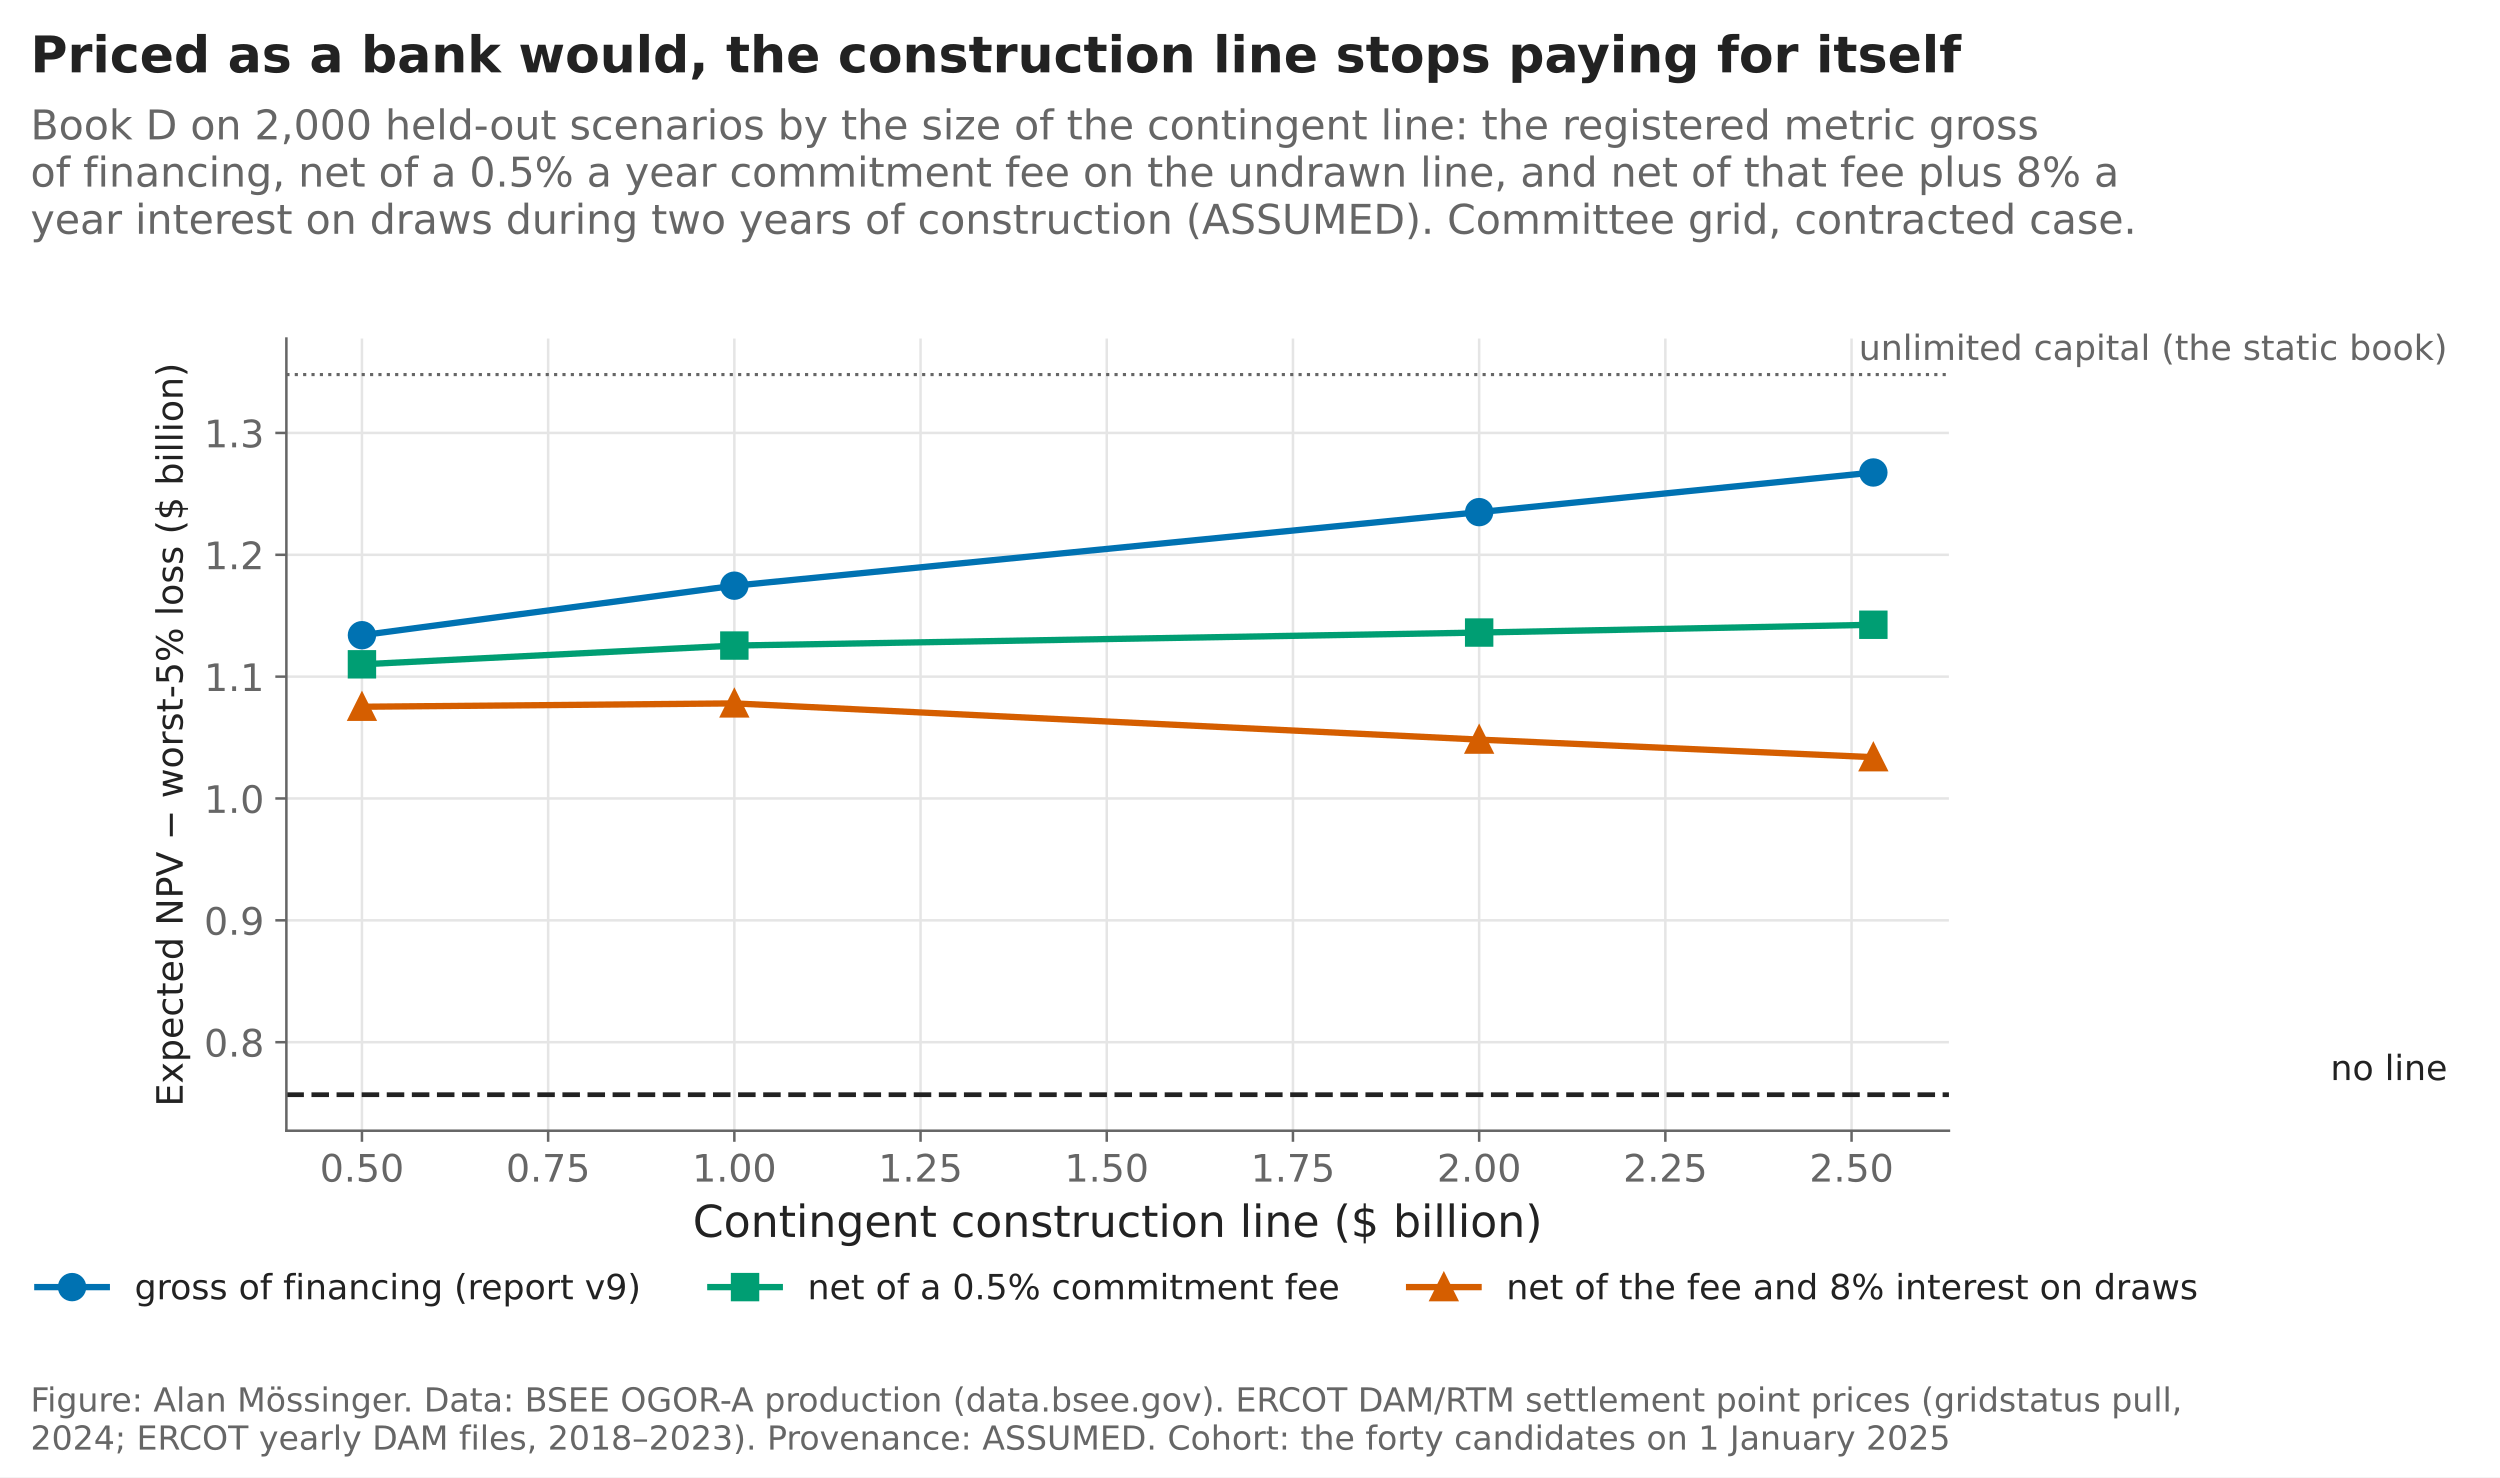
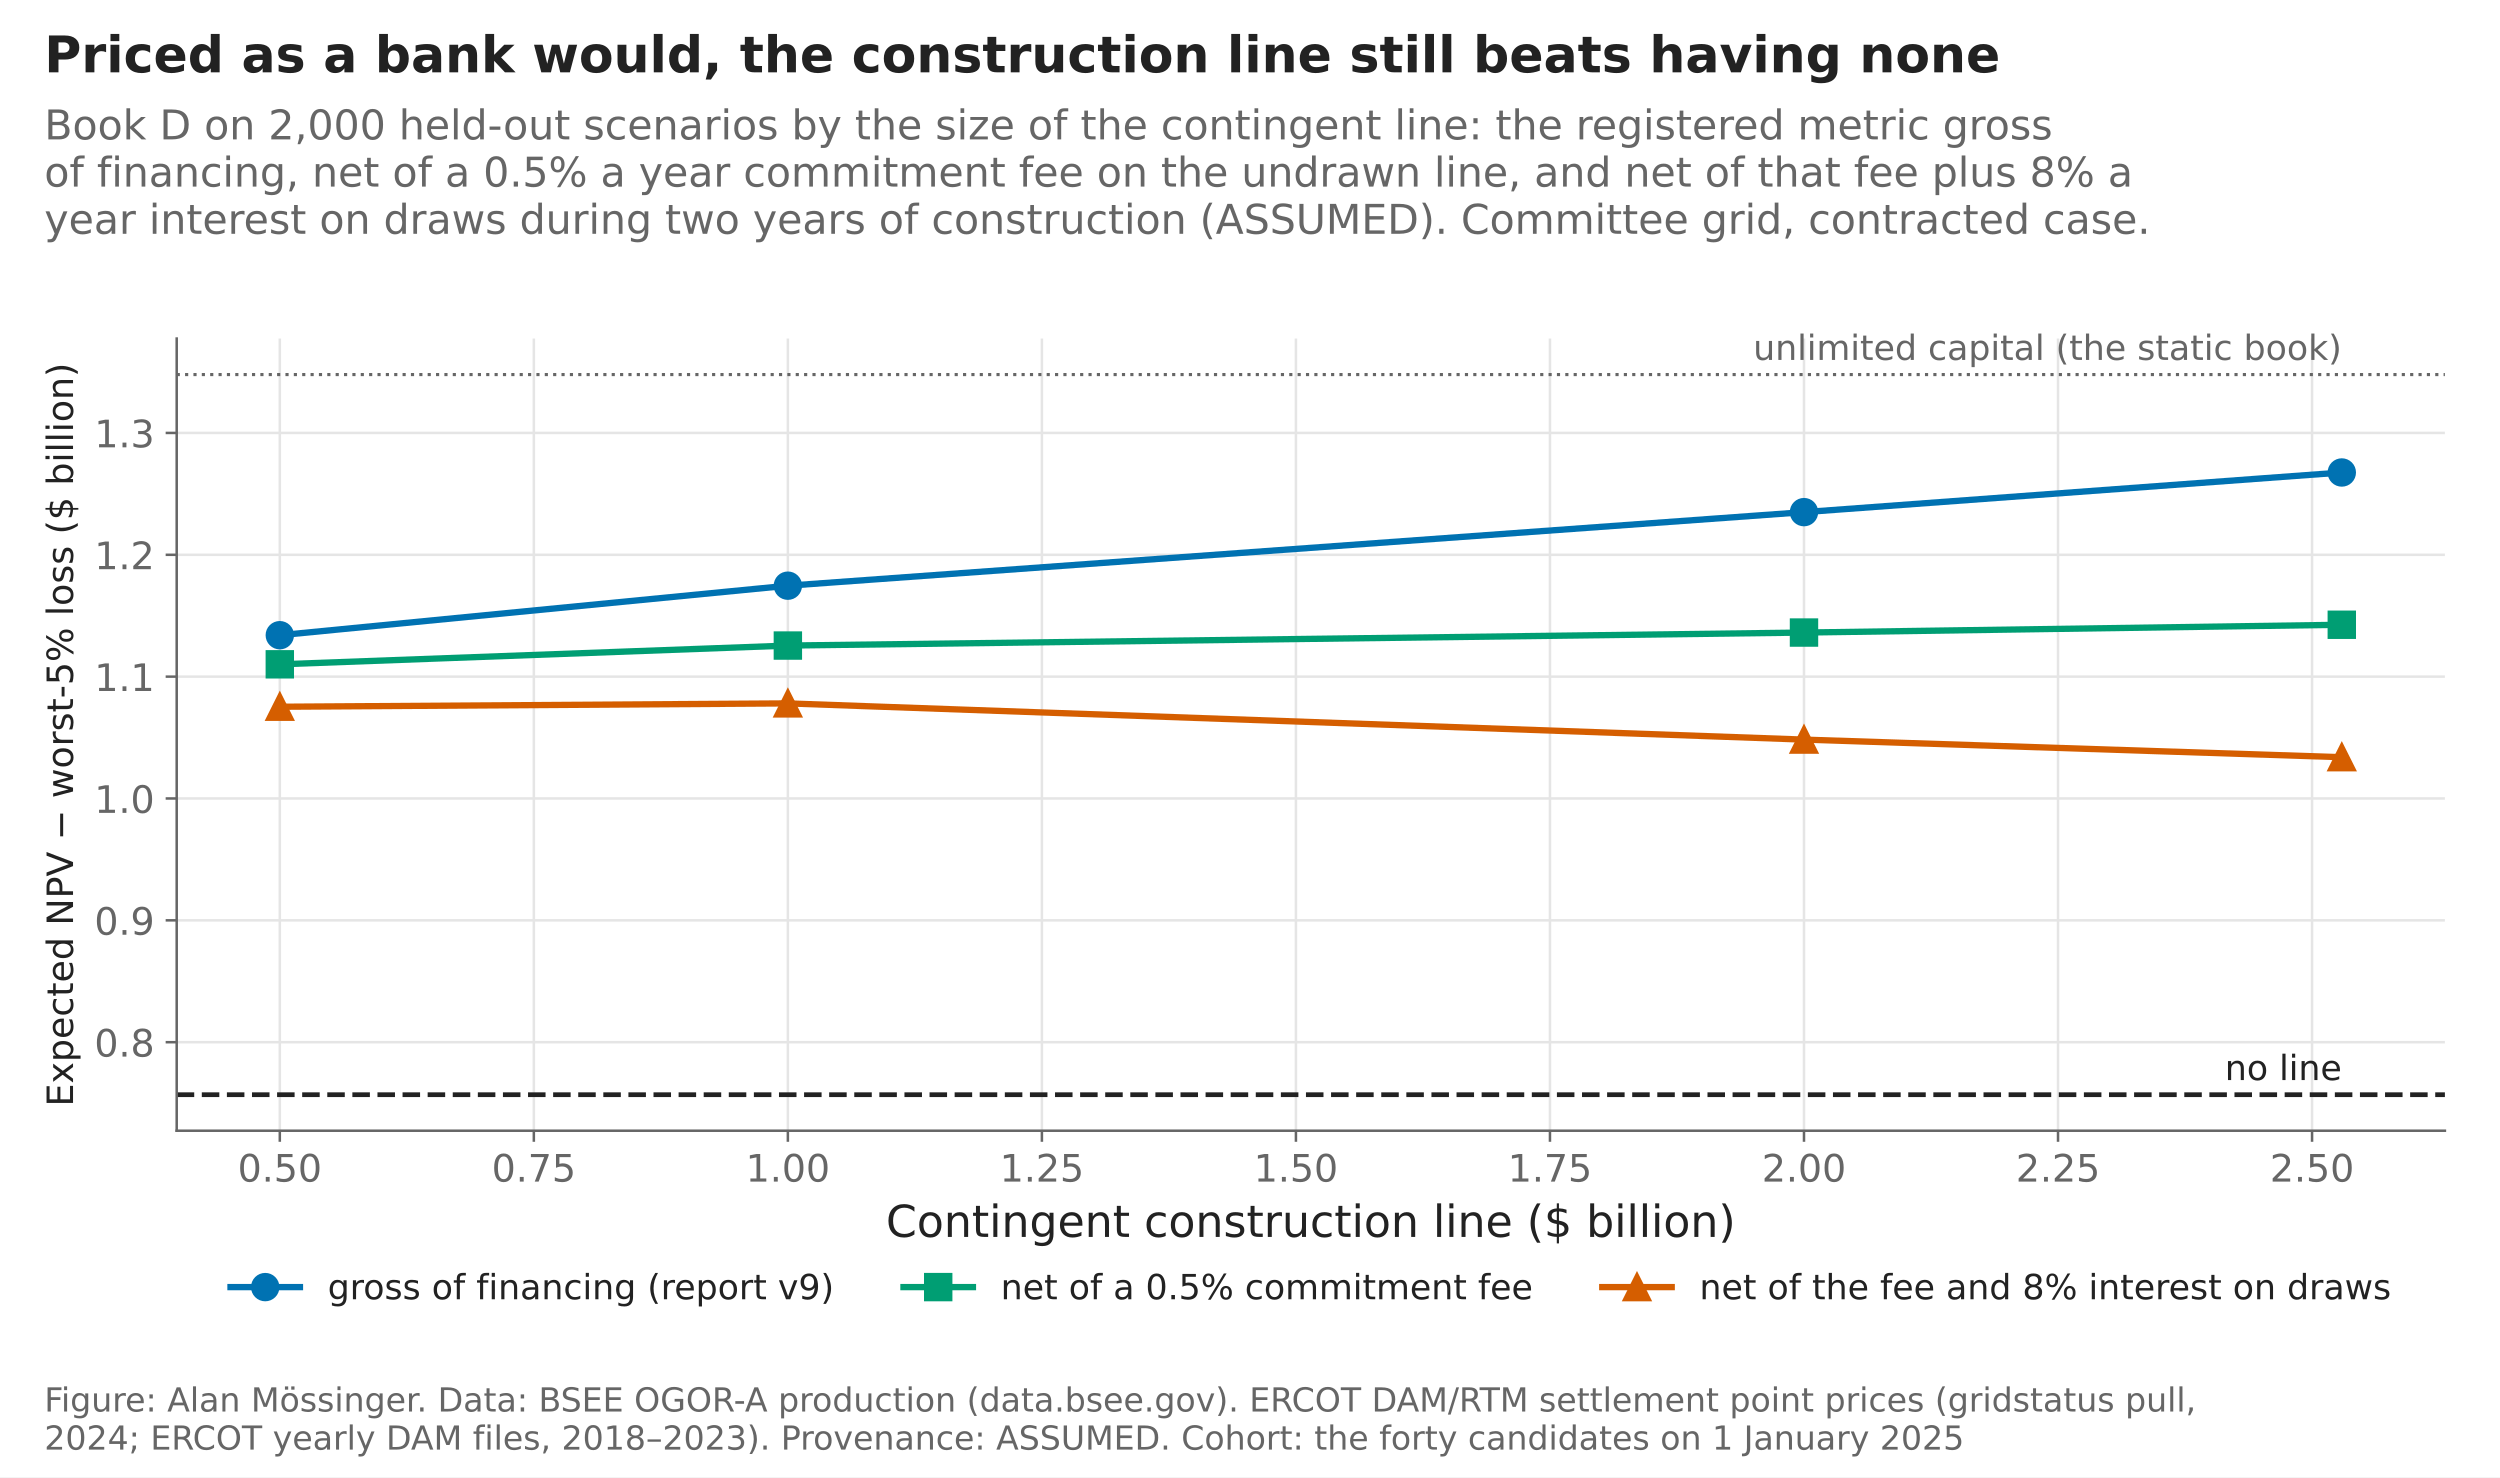
<svg xmlns="http://www.w3.org/2000/svg" xmlns:xlink="http://www.w3.org/1999/xlink" width="792pt" height="468pt" viewBox="0 0 792 468" version="1.1">
  <defs>
    <style type="text/css">*{stroke-linejoin: round; stroke-linecap: butt}</style>
  </defs>
  <g id="figure_1">
    <g id="patch_1">
      <path d="M 0 468  L 792 468  L 792 0  L 0 0  z " style="fill: #ffffff" />
    </g>
    <g id="axes_1">
      <g id="patch_2">
-         <path d="M 90.723 358.212  L 617.418 358.212  L 617.418 107.255  L 90.723 107.255  z " style="fill: #ffffff" />
+         <path d="M 55.98 358.212  L 774.542 358.212  L 774.542 107.255  L 55.98 107.255  z " style="fill: #ffffff" />
      </g>
      <g id="matplotlib.axis_1">
        <g id="xtick_1">
          <g id="line2d_1">
-             <path d="M 114.664 358.212  L 114.664 107.255  " clip-path="url(#p8be72e308a)" style="fill: none; stroke: #e5e5e5; stroke-width: 0.8; stroke-linecap: square" />
+             <path d="M 88.642 358.212  L 88.642 107.255  " clip-path="url(#p227998d93e)" style="fill: none; stroke: #e5e5e5; stroke-width: 0.8; stroke-linecap: square" />
          </g>
          <g id="line2d_2">
            <defs>
              <path id="me00eba5936" d="M 0 0  L 0 3.5  " style="stroke: #666666; stroke-width: 0.8" />
            </defs>
            <g>
-               <use xlink:href="#me00eba5936" x="114.664" y="358.212" style="fill: #666666; stroke: #666666; stroke-width: 0.8" />
+               <use xlink:href="#me00eba5936" x="88.642" y="358.212" style="fill: #666666; stroke: #666666; stroke-width: 0.8" />
            </g>
          </g>
          <g id="text_1">
-             <text style="font-size: 12px; font-family: 'DejaVu Sans', 'Bitstream Vera Sans', 'Computer Modern Sans Serif', 'Lucida Grande', 'Verdana', 'Geneva', 'Lucid', 'Arial', 'Helvetica', 'Avant Garde', sans-serif; text-anchor: middle; fill: #666666" x="114.664" y="374.329" transform="rotate(-0 114.6636 374.3289)">0.50</text>
+             <text style="font-size: 12px; font-family: 'DejaVu Sans', 'Bitstream Vera Sans', 'Computer Modern Sans Serif', 'Lucida Grande', 'Verdana', 'Geneva', 'Lucid', 'Arial', 'Helvetica', 'Avant Garde', sans-serif; text-anchor: middle; fill: #666666" x="88.642" y="374.329" transform="rotate(-0 88.64189 374.3289)">0.50</text>
          </g>
        </g>
        <g id="xtick_2">
          <g id="line2d_3">
-             <path d="M 173.652 358.212  L 173.652 107.255  " clip-path="url(#p8be72e308a)" style="fill: none; stroke: #e5e5e5; stroke-width: 0.8; stroke-linecap: square" />
+             <path d="M 169.119 358.212  L 169.119 107.255  " clip-path="url(#p227998d93e)" style="fill: none; stroke: #e5e5e5; stroke-width: 0.8; stroke-linecap: square" />
          </g>
          <g id="line2d_4">
            <g>
-               <use xlink:href="#me00eba5936" x="173.652" y="358.212" style="fill: #666666; stroke: #666666; stroke-width: 0.8" />
+               <use xlink:href="#me00eba5936" x="169.119" y="358.212" style="fill: #666666; stroke: #666666; stroke-width: 0.8" />
            </g>
          </g>
          <g id="text_2">
-             <text style="font-size: 12px; font-family: 'DejaVu Sans', 'Bitstream Vera Sans', 'Computer Modern Sans Serif', 'Lucida Grande', 'Verdana', 'Geneva', 'Lucid', 'Arial', 'Helvetica', 'Avant Garde', sans-serif; text-anchor: middle; fill: #666666" x="173.652" y="374.329" transform="rotate(-0 173.6522 374.3289)">0.75</text>
+             <text style="font-size: 12px; font-family: 'DejaVu Sans', 'Bitstream Vera Sans', 'Computer Modern Sans Serif', 'Lucida Grande', 'Verdana', 'Geneva', 'Lucid', 'Arial', 'Helvetica', 'Avant Garde', sans-serif; text-anchor: middle; fill: #666666" x="169.119" y="374.329" transform="rotate(-0 169.1191 374.3289)">0.75</text>
          </g>
        </g>
        <g id="xtick_3">
          <g id="line2d_5">
-             <path d="M 232.641 358.212  L 232.641 107.255  " clip-path="url(#p8be72e308a)" style="fill: none; stroke: #e5e5e5; stroke-width: 0.8; stroke-linecap: square" />
+             <path d="M 249.596 358.212  L 249.596 107.255  " clip-path="url(#p227998d93e)" style="fill: none; stroke: #e5e5e5; stroke-width: 0.8; stroke-linecap: square" />
          </g>
          <g id="line2d_6">
            <g>
-               <use xlink:href="#me00eba5936" x="232.641" y="358.212" style="fill: #666666; stroke: #666666; stroke-width: 0.8" />
+               <use xlink:href="#me00eba5936" x="249.596" y="358.212" style="fill: #666666; stroke: #666666; stroke-width: 0.8" />
            </g>
          </g>
          <g id="text_3">
-             <text style="font-size: 12px; font-family: 'DejaVu Sans', 'Bitstream Vera Sans', 'Computer Modern Sans Serif', 'Lucida Grande', 'Verdana', 'Geneva', 'Lucid', 'Arial', 'Helvetica', 'Avant Garde', sans-serif; text-anchor: middle; fill: #666666" x="232.641" y="374.329" transform="rotate(-0 232.6409 374.3289)">1.00</text>
+             <text style="font-size: 12px; font-family: 'DejaVu Sans', 'Bitstream Vera Sans', 'Computer Modern Sans Serif', 'Lucida Grande', 'Verdana', 'Geneva', 'Lucid', 'Arial', 'Helvetica', 'Avant Garde', sans-serif; text-anchor: middle; fill: #666666" x="249.596" y="374.329" transform="rotate(-0 249.5963 374.3289)">1.00</text>
          </g>
        </g>
        <g id="xtick_4">
          <g id="line2d_7">
-             <path d="M 291.63 358.212  L 291.63 107.255  " clip-path="url(#p8be72e308a)" style="fill: none; stroke: #e5e5e5; stroke-width: 0.8; stroke-linecap: square" />
+             <path d="M 330.073 358.212  L 330.073 107.255  " clip-path="url(#p227998d93e)" style="fill: none; stroke: #e5e5e5; stroke-width: 0.8; stroke-linecap: square" />
          </g>
          <g id="line2d_8">
            <g>
-               <use xlink:href="#me00eba5936" x="291.63" y="358.212" style="fill: #666666; stroke: #666666; stroke-width: 0.8" />
+               <use xlink:href="#me00eba5936" x="330.073" y="358.212" style="fill: #666666; stroke: #666666; stroke-width: 0.8" />
            </g>
          </g>
          <g id="text_4">
-             <text style="font-size: 12px; font-family: 'DejaVu Sans', 'Bitstream Vera Sans', 'Computer Modern Sans Serif', 'Lucida Grande', 'Verdana', 'Geneva', 'Lucid', 'Arial', 'Helvetica', 'Avant Garde', sans-serif; text-anchor: middle; fill: #666666" x="291.63" y="374.329" transform="rotate(-0 291.6295 374.3289)">1.25</text>
+             <text style="font-size: 12px; font-family: 'DejaVu Sans', 'Bitstream Vera Sans', 'Computer Modern Sans Serif', 'Lucida Grande', 'Verdana', 'Geneva', 'Lucid', 'Arial', 'Helvetica', 'Avant Garde', sans-serif; text-anchor: middle; fill: #666666" x="330.073" y="374.329" transform="rotate(-0 330.0735 374.3289)">1.25</text>
          </g>
        </g>
        <g id="xtick_5">
          <g id="line2d_9">
-             <path d="M 350.618 358.212  L 350.618 107.255  " clip-path="url(#p8be72e308a)" style="fill: none; stroke: #e5e5e5; stroke-width: 0.8; stroke-linecap: square" />
+             <path d="M 410.551 358.212  L 410.551 107.255  " clip-path="url(#p227998d93e)" style="fill: none; stroke: #e5e5e5; stroke-width: 0.8; stroke-linecap: square" />
          </g>
          <g id="line2d_10">
            <g>
-               <use xlink:href="#me00eba5936" x="350.618" y="358.212" style="fill: #666666; stroke: #666666; stroke-width: 0.8" />
+               <use xlink:href="#me00eba5936" x="410.551" y="358.212" style="fill: #666666; stroke: #666666; stroke-width: 0.8" />
            </g>
          </g>
          <g id="text_5">
-             <text style="font-size: 12px; font-family: 'DejaVu Sans', 'Bitstream Vera Sans', 'Computer Modern Sans Serif', 'Lucida Grande', 'Verdana', 'Geneva', 'Lucid', 'Arial', 'Helvetica', 'Avant Garde', sans-serif; text-anchor: middle; fill: #666666" x="350.618" y="374.329" transform="rotate(-0 350.6182 374.3289)">1.50</text>
+             <text style="font-size: 12px; font-family: 'DejaVu Sans', 'Bitstream Vera Sans', 'Computer Modern Sans Serif', 'Lucida Grande', 'Verdana', 'Geneva', 'Lucid', 'Arial', 'Helvetica', 'Avant Garde', sans-serif; text-anchor: middle; fill: #666666" x="410.551" y="374.329" transform="rotate(-0 410.5507 374.3289)">1.50</text>
          </g>
        </g>
        <g id="xtick_6">
          <g id="line2d_11">
-             <path d="M 409.607 358.212  L 409.607 107.255  " clip-path="url(#p8be72e308a)" style="fill: none; stroke: #e5e5e5; stroke-width: 0.8; stroke-linecap: square" />
+             <path d="M 491.028 358.212  L 491.028 107.255  " clip-path="url(#p227998d93e)" style="fill: none; stroke: #e5e5e5; stroke-width: 0.8; stroke-linecap: square" />
          </g>
          <g id="line2d_12">
            <g>
-               <use xlink:href="#me00eba5936" x="409.607" y="358.212" style="fill: #666666; stroke: #666666; stroke-width: 0.8" />
+               <use xlink:href="#me00eba5936" x="491.028" y="358.212" style="fill: #666666; stroke: #666666; stroke-width: 0.8" />
            </g>
          </g>
          <g id="text_6">
-             <text style="font-size: 12px; font-family: 'DejaVu Sans', 'Bitstream Vera Sans', 'Computer Modern Sans Serif', 'Lucida Grande', 'Verdana', 'Geneva', 'Lucid', 'Arial', 'Helvetica', 'Avant Garde', sans-serif; text-anchor: middle; fill: #666666" x="409.607" y="374.329" transform="rotate(-0 409.6069 374.3289)">1.75</text>
+             <text style="font-size: 12px; font-family: 'DejaVu Sans', 'Bitstream Vera Sans', 'Computer Modern Sans Serif', 'Lucida Grande', 'Verdana', 'Geneva', 'Lucid', 'Arial', 'Helvetica', 'Avant Garde', sans-serif; text-anchor: middle; fill: #666666" x="491.028" y="374.329" transform="rotate(-0 491.0279 374.3289)">1.75</text>
          </g>
        </g>
        <g id="xtick_7">
          <g id="line2d_13">
-             <path d="M 468.596 358.212  L 468.596 107.255  " clip-path="url(#p8be72e308a)" style="fill: none; stroke: #e5e5e5; stroke-width: 0.8; stroke-linecap: square" />
+             <path d="M 571.505 358.212  L 571.505 107.255  " clip-path="url(#p227998d93e)" style="fill: none; stroke: #e5e5e5; stroke-width: 0.8; stroke-linecap: square" />
          </g>
          <g id="line2d_14">
            <g>
-               <use xlink:href="#me00eba5936" x="468.596" y="358.212" style="fill: #666666; stroke: #666666; stroke-width: 0.8" />
+               <use xlink:href="#me00eba5936" x="571.505" y="358.212" style="fill: #666666; stroke: #666666; stroke-width: 0.8" />
            </g>
          </g>
          <g id="text_7">
-             <text style="font-size: 12px; font-family: 'DejaVu Sans', 'Bitstream Vera Sans', 'Computer Modern Sans Serif', 'Lucida Grande', 'Verdana', 'Geneva', 'Lucid', 'Arial', 'Helvetica', 'Avant Garde', sans-serif; text-anchor: middle; fill: #666666" x="468.596" y="374.329" transform="rotate(-0 468.5955 374.3289)">2.00</text>
+             <text style="font-size: 12px; font-family: 'DejaVu Sans', 'Bitstream Vera Sans', 'Computer Modern Sans Serif', 'Lucida Grande', 'Verdana', 'Geneva', 'Lucid', 'Arial', 'Helvetica', 'Avant Garde', sans-serif; text-anchor: middle; fill: #666666" x="571.505" y="374.329" transform="rotate(-0 571.5051 374.3289)">2.00</text>
          </g>
        </g>
        <g id="xtick_8">
          <g id="line2d_15">
-             <path d="M 527.584 358.212  L 527.584 107.255  " clip-path="url(#p8be72e308a)" style="fill: none; stroke: #e5e5e5; stroke-width: 0.8; stroke-linecap: square" />
+             <path d="M 651.982 358.212  L 651.982 107.255  " clip-path="url(#p227998d93e)" style="fill: none; stroke: #e5e5e5; stroke-width: 0.8; stroke-linecap: square" />
          </g>
          <g id="line2d_16">
            <g>
-               <use xlink:href="#me00eba5936" x="527.584" y="358.212" style="fill: #666666; stroke: #666666; stroke-width: 0.8" />
+               <use xlink:href="#me00eba5936" x="651.982" y="358.212" style="fill: #666666; stroke: #666666; stroke-width: 0.8" />
            </g>
          </g>
          <g id="text_8">
-             <text style="font-size: 12px; font-family: 'DejaVu Sans', 'Bitstream Vera Sans', 'Computer Modern Sans Serif', 'Lucida Grande', 'Verdana', 'Geneva', 'Lucid', 'Arial', 'Helvetica', 'Avant Garde', sans-serif; text-anchor: middle; fill: #666666" x="527.584" y="374.329" transform="rotate(-0 527.5842 374.3289)">2.25</text>
+             <text style="font-size: 12px; font-family: 'DejaVu Sans', 'Bitstream Vera Sans', 'Computer Modern Sans Serif', 'Lucida Grande', 'Verdana', 'Geneva', 'Lucid', 'Arial', 'Helvetica', 'Avant Garde', sans-serif; text-anchor: middle; fill: #666666" x="651.982" y="374.329" transform="rotate(-0 651.9823 374.3289)">2.25</text>
          </g>
        </g>
        <g id="xtick_9">
          <g id="line2d_17">
-             <path d="M 586.573 358.212  L 586.573 107.255  " clip-path="url(#p8be72e308a)" style="fill: none; stroke: #e5e5e5; stroke-width: 0.8; stroke-linecap: square" />
+             <path d="M 732.46 358.212  L 732.46 107.255  " clip-path="url(#p227998d93e)" style="fill: none; stroke: #e5e5e5; stroke-width: 0.8; stroke-linecap: square" />
          </g>
          <g id="line2d_18">
            <g>
-               <use xlink:href="#me00eba5936" x="586.573" y="358.212" style="fill: #666666; stroke: #666666; stroke-width: 0.8" />
+               <use xlink:href="#me00eba5936" x="732.46" y="358.212" style="fill: #666666; stroke: #666666; stroke-width: 0.8" />
            </g>
          </g>
          <g id="text_9">
-             <text style="font-size: 12px; font-family: 'DejaVu Sans', 'Bitstream Vera Sans', 'Computer Modern Sans Serif', 'Lucida Grande', 'Verdana', 'Geneva', 'Lucid', 'Arial', 'Helvetica', 'Avant Garde', sans-serif; text-anchor: middle; fill: #666666" x="586.573" y="374.329" transform="rotate(-0 586.5728 374.3289)">2.50</text>
+             <text style="font-size: 12px; font-family: 'DejaVu Sans', 'Bitstream Vera Sans', 'Computer Modern Sans Serif', 'Lucida Grande', 'Verdana', 'Geneva', 'Lucid', 'Arial', 'Helvetica', 'Avant Garde', sans-serif; text-anchor: middle; fill: #666666" x="732.46" y="374.329" transform="rotate(-0 732.4595 374.3289)">2.50</text>
          </g>
        </g>
        <g id="text_10">
-           <text style="font-size: 14px; font-family: 'DejaVu Sans', 'Bitstream Vera Sans', 'Computer Modern Sans Serif', 'Lucida Grande', 'Verdana', 'Geneva', 'Lucid', 'Arial', 'Helvetica', 'Avant Garde', sans-serif; text-anchor: middle; fill: #222222" x="354.071" y="391.85" transform="rotate(-0 354.0706 391.8495)">Contingent construction line ($ billion)</text>
+           <text style="font-size: 14px; font-family: 'DejaVu Sans', 'Bitstream Vera Sans', 'Computer Modern Sans Serif', 'Lucida Grande', 'Verdana', 'Geneva', 'Lucid', 'Arial', 'Helvetica', 'Avant Garde', sans-serif; text-anchor: middle; fill: #222222" x="415.261" y="391.85" transform="rotate(-0 415.2608 391.8495)">Contingent construction line ($ billion)</text>
        </g>
      </g>
      <g id="matplotlib.axis_2">
        <g id="ytick_1">
          <g id="line2d_19">
-             <path d="M 90.723 330.167  L 617.418 330.167  " clip-path="url(#p8be72e308a)" style="fill: none; stroke: #e5e5e5; stroke-width: 0.8; stroke-linecap: square" />
+             <path d="M 55.98 330.167  L 774.542 330.167  " clip-path="url(#p227998d93e)" style="fill: none; stroke: #e5e5e5; stroke-width: 0.8; stroke-linecap: square" />
          </g>
          <g id="line2d_20">
            <defs>
              <path id="mce5acbc380" d="M 0 0  L -3.5 0  " style="stroke: #666666; stroke-width: 0.8" />
            </defs>
            <g>
-               <use xlink:href="#mce5acbc380" x="90.723" y="330.167" style="fill: #666666; stroke: #666666; stroke-width: 0.8" />
+               <use xlink:href="#mce5acbc380" x="55.98" y="330.167" style="fill: #666666; stroke: #666666; stroke-width: 0.8" />
            </g>
          </g>
          <g id="text_11">
-             <text style="font-size: 12px; font-family: 'DejaVu Sans', 'Bitstream Vera Sans', 'Computer Modern Sans Serif', 'Lucida Grande', 'Verdana', 'Geneva', 'Lucid', 'Arial', 'Helvetica', 'Avant Garde', sans-serif; text-anchor: end; fill: #666666" x="83.723" y="334.726" transform="rotate(-0 83.72288 334.726)">0.8</text>
+             <text style="font-size: 12px; font-family: 'DejaVu Sans', 'Bitstream Vera Sans', 'Computer Modern Sans Serif', 'Lucida Grande', 'Verdana', 'Geneva', 'Lucid', 'Arial', 'Helvetica', 'Avant Garde', sans-serif; text-anchor: end; fill: #666666" x="48.98" y="334.726" transform="rotate(-0 48.98 334.726)">0.8</text>
          </g>
        </g>
        <g id="ytick_2">
          <g id="line2d_21">
-             <path d="M 90.723 291.564  L 617.418 291.564  " clip-path="url(#p8be72e308a)" style="fill: none; stroke: #e5e5e5; stroke-width: 0.8; stroke-linecap: square" />
+             <path d="M 55.98 291.564  L 774.542 291.564  " clip-path="url(#p227998d93e)" style="fill: none; stroke: #e5e5e5; stroke-width: 0.8; stroke-linecap: square" />
          </g>
          <g id="line2d_22">
            <g>
-               <use xlink:href="#mce5acbc380" x="90.723" y="291.564" style="fill: #666666; stroke: #666666; stroke-width: 0.8" />
+               <use xlink:href="#mce5acbc380" x="55.98" y="291.564" style="fill: #666666; stroke: #666666; stroke-width: 0.8" />
            </g>
          </g>
          <g id="text_12">
-             <text style="font-size: 12px; font-family: 'DejaVu Sans', 'Bitstream Vera Sans', 'Computer Modern Sans Serif', 'Lucida Grande', 'Verdana', 'Geneva', 'Lucid', 'Arial', 'Helvetica', 'Avant Garde', sans-serif; text-anchor: end; fill: #666666" x="83.723" y="296.123" transform="rotate(-0 83.72288 296.1228)">0.9</text>
+             <text style="font-size: 12px; font-family: 'DejaVu Sans', 'Bitstream Vera Sans', 'Computer Modern Sans Serif', 'Lucida Grande', 'Verdana', 'Geneva', 'Lucid', 'Arial', 'Helvetica', 'Avant Garde', sans-serif; text-anchor: end; fill: #666666" x="48.98" y="296.123" transform="rotate(-0 48.98 296.1228)">0.9</text>
          </g>
        </g>
        <g id="ytick_3">
          <g id="line2d_23">
-             <path d="M 90.723 252.961  L 617.418 252.961  " clip-path="url(#p8be72e308a)" style="fill: none; stroke: #e5e5e5; stroke-width: 0.8; stroke-linecap: square" />
+             <path d="M 55.98 252.961  L 774.542 252.961  " clip-path="url(#p227998d93e)" style="fill: none; stroke: #e5e5e5; stroke-width: 0.8; stroke-linecap: square" />
          </g>
          <g id="line2d_24">
            <g>
-               <use xlink:href="#mce5acbc380" x="90.723" y="252.961" style="fill: #666666; stroke: #666666; stroke-width: 0.8" />
+               <use xlink:href="#mce5acbc380" x="55.98" y="252.961" style="fill: #666666; stroke: #666666; stroke-width: 0.8" />
            </g>
          </g>
          <g id="text_13">
-             <text style="font-size: 12px; font-family: 'DejaVu Sans', 'Bitstream Vera Sans', 'Computer Modern Sans Serif', 'Lucida Grande', 'Verdana', 'Geneva', 'Lucid', 'Arial', 'Helvetica', 'Avant Garde', sans-serif; text-anchor: end; fill: #666666" x="83.723" y="257.52" transform="rotate(-0 83.72288 257.5195)">1.0</text>
+             <text style="font-size: 12px; font-family: 'DejaVu Sans', 'Bitstream Vera Sans', 'Computer Modern Sans Serif', 'Lucida Grande', 'Verdana', 'Geneva', 'Lucid', 'Arial', 'Helvetica', 'Avant Garde', sans-serif; text-anchor: end; fill: #666666" x="48.98" y="257.52" transform="rotate(-0 48.98 257.5195)">1.0</text>
          </g>
        </g>
        <g id="ytick_4">
          <g id="line2d_25">
-             <path d="M 90.723 214.358  L 617.418 214.358  " clip-path="url(#p8be72e308a)" style="fill: none; stroke: #e5e5e5; stroke-width: 0.8; stroke-linecap: square" />
+             <path d="M 55.98 214.358  L 774.542 214.358  " clip-path="url(#p227998d93e)" style="fill: none; stroke: #e5e5e5; stroke-width: 0.8; stroke-linecap: square" />
          </g>
          <g id="line2d_26">
            <g>
-               <use xlink:href="#mce5acbc380" x="90.723" y="214.358" style="fill: #666666; stroke: #666666; stroke-width: 0.8" />
+               <use xlink:href="#mce5acbc380" x="55.98" y="214.358" style="fill: #666666; stroke: #666666; stroke-width: 0.8" />
            </g>
          </g>
          <g id="text_14">
-             <text style="font-size: 12px; font-family: 'DejaVu Sans', 'Bitstream Vera Sans', 'Computer Modern Sans Serif', 'Lucida Grande', 'Verdana', 'Geneva', 'Lucid', 'Arial', 'Helvetica', 'Avant Garde', sans-serif; text-anchor: end; fill: #666666" x="83.723" y="218.916" transform="rotate(-0 83.72288 218.9163)">1.1</text>
+             <text style="font-size: 12px; font-family: 'DejaVu Sans', 'Bitstream Vera Sans', 'Computer Modern Sans Serif', 'Lucida Grande', 'Verdana', 'Geneva', 'Lucid', 'Arial', 'Helvetica', 'Avant Garde', sans-serif; text-anchor: end; fill: #666666" x="48.98" y="218.916" transform="rotate(-0 48.98 218.9163)">1.1</text>
          </g>
        </g>
        <g id="ytick_5">
          <g id="line2d_27">
-             <path d="M 90.723 175.754  L 617.418 175.754  " clip-path="url(#p8be72e308a)" style="fill: none; stroke: #e5e5e5; stroke-width: 0.8; stroke-linecap: square" />
+             <path d="M 55.98 175.754  L 774.542 175.754  " clip-path="url(#p227998d93e)" style="fill: none; stroke: #e5e5e5; stroke-width: 0.8; stroke-linecap: square" />
          </g>
          <g id="line2d_28">
            <g>
-               <use xlink:href="#mce5acbc380" x="90.723" y="175.754" style="fill: #666666; stroke: #666666; stroke-width: 0.8" />
+               <use xlink:href="#mce5acbc380" x="55.98" y="175.754" style="fill: #666666; stroke: #666666; stroke-width: 0.8" />
            </g>
          </g>
          <g id="text_15">
-             <text style="font-size: 12px; font-family: 'DejaVu Sans', 'Bitstream Vera Sans', 'Computer Modern Sans Serif', 'Lucida Grande', 'Verdana', 'Geneva', 'Lucid', 'Arial', 'Helvetica', 'Avant Garde', sans-serif; text-anchor: end; fill: #666666" x="83.723" y="180.313" transform="rotate(-0 83.72288 180.3131)">1.2</text>
+             <text style="font-size: 12px; font-family: 'DejaVu Sans', 'Bitstream Vera Sans', 'Computer Modern Sans Serif', 'Lucida Grande', 'Verdana', 'Geneva', 'Lucid', 'Arial', 'Helvetica', 'Avant Garde', sans-serif; text-anchor: end; fill: #666666" x="48.98" y="180.313" transform="rotate(-0 48.98 180.3131)">1.2</text>
          </g>
        </g>
        <g id="ytick_6">
          <g id="line2d_29">
-             <path d="M 90.723 137.151  L 617.418 137.151  " clip-path="url(#p8be72e308a)" style="fill: none; stroke: #e5e5e5; stroke-width: 0.8; stroke-linecap: square" />
+             <path d="M 55.98 137.151  L 774.542 137.151  " clip-path="url(#p227998d93e)" style="fill: none; stroke: #e5e5e5; stroke-width: 0.8; stroke-linecap: square" />
          </g>
          <g id="line2d_30">
            <g>
-               <use xlink:href="#mce5acbc380" x="90.723" y="137.151" style="fill: #666666; stroke: #666666; stroke-width: 0.8" />
+               <use xlink:href="#mce5acbc380" x="55.98" y="137.151" style="fill: #666666; stroke: #666666; stroke-width: 0.8" />
            </g>
          </g>
          <g id="text_16">
-             <text style="font-size: 12px; font-family: 'DejaVu Sans', 'Bitstream Vera Sans', 'Computer Modern Sans Serif', 'Lucida Grande', 'Verdana', 'Geneva', 'Lucid', 'Arial', 'Helvetica', 'Avant Garde', sans-serif; text-anchor: end; fill: #666666" x="83.723" y="141.71" transform="rotate(-0 83.72288 141.7098)">1.3</text>
+             <text style="font-size: 12px; font-family: 'DejaVu Sans', 'Bitstream Vera Sans', 'Computer Modern Sans Serif', 'Lucida Grande', 'Verdana', 'Geneva', 'Lucid', 'Arial', 'Helvetica', 'Avant Garde', sans-serif; text-anchor: end; fill: #666666" x="48.98" y="141.71" transform="rotate(-0 48.98 141.7098)">1.3</text>
          </g>
        </g>
        <g id="text_17">
-           <text style="font-size: 11.5px; font-family: 'DejaVu Sans', 'Bitstream Vera Sans', 'Computer Modern Sans Serif', 'Lucida Grande', 'Verdana', 'Geneva', 'Lucid', 'Arial', 'Helvetica', 'Avant Garde', sans-serif; text-anchor: middle; fill: #222222" x="57.876" y="232.733" transform="rotate(-90 57.87644 232.7332)">Expected NPV − worst-5% loss ($ billion)</text>
+           <text style="font-size: 11.5px; font-family: 'DejaVu Sans', 'Bitstream Vera Sans', 'Computer Modern Sans Serif', 'Lucida Grande', 'Verdana', 'Geneva', 'Lucid', 'Arial', 'Helvetica', 'Avant Garde', sans-serif; text-anchor: middle; fill: #222222" x="23.134" y="232.733" transform="rotate(-90 23.13356 232.7332)">Expected NPV − worst-5% loss ($ billion)</text>
        </g>
      </g>
      <g id="line2d_31">
-         <path d="M 90.723 346.805  L 617.418 346.805  " clip-path="url(#p8be72e308a)" style="fill: none; stroke-dasharray: 5.55,2.4; stroke-dashoffset: 0; stroke: #222222; stroke-width: 1.5" />
+         <path d="M 55.98 346.805  L 774.542 346.805  " clip-path="url(#p227998d93e)" style="fill: none; stroke-dasharray: 5.55,2.4; stroke-dashoffset: 0; stroke: #222222; stroke-width: 1.5" />
      </g>
      <g id="line2d_32">
-         <path d="M 90.723 118.662  L 617.418 118.662  " clip-path="url(#p8be72e308a)" style="fill: none; stroke-dasharray: 1,1.65; stroke-dashoffset: 0; stroke: #666666" />
+         <path d="M 55.98 118.662  L 774.542 118.662  " clip-path="url(#p227998d93e)" style="fill: none; stroke-dasharray: 1,1.65; stroke-dashoffset: 0; stroke: #666666" />
      </g>
      <g id="line2d_33">
-         <path d="M 114.664 201.231  L 232.641 185.545  L 468.596 162.241  L 593.478 149.684  " clip-path="url(#p8be72e308a)" style="fill: none; stroke: #0072b2; stroke-width: 2; stroke-linecap: square" />
+         <path d="M 88.642 201.231  L 249.596 185.545  L 571.505 162.241  L 741.88 149.684  " clip-path="url(#p227998d93e)" style="fill: none; stroke: #0072b2; stroke-width: 2; stroke-linecap: square" />
        <defs>
          <path id="m91adc1bbf9" d="M 0 4  C 1.061 4 2.078 3.579 2.828 2.828  C 3.579 2.078 4 1.061 4 0  C 4 -1.061 3.579 -2.078 2.828 -2.828  C 2.078 -3.579 1.061 -4 0 -4  C -1.061 -4 -2.078 -3.579 -2.828 -2.828  C -3.579 -2.078 -4 -1.061 -4 0  C -4 1.061 -3.579 2.078 -2.828 2.828  C -2.078 3.579 -1.061 4 0 4  z " style="stroke: #0072b2" />
        </defs>
-         <g clip-path="url(#p8be72e308a)">
-           <use xlink:href="#m91adc1bbf9" x="114.664" y="201.231" style="fill: #0072b2; stroke: #0072b2" />
-           <use xlink:href="#m91adc1bbf9" x="232.641" y="185.545" style="fill: #0072b2; stroke: #0072b2" />
-           <use xlink:href="#m91adc1bbf9" x="468.596" y="162.241" style="fill: #0072b2; stroke: #0072b2" />
-           <use xlink:href="#m91adc1bbf9" x="593.478" y="149.684" style="fill: #0072b2; stroke: #0072b2" />
+         <g clip-path="url(#p227998d93e)">
+           <use xlink:href="#m91adc1bbf9" x="88.642" y="201.231" style="fill: #0072b2; stroke: #0072b2" />
+           <use xlink:href="#m91adc1bbf9" x="249.596" y="185.545" style="fill: #0072b2; stroke: #0072b2" />
+           <use xlink:href="#m91adc1bbf9" x="571.505" y="162.241" style="fill: #0072b2; stroke: #0072b2" />
+           <use xlink:href="#m91adc1bbf9" x="741.88" y="149.684" style="fill: #0072b2; stroke: #0072b2" />
        </g>
      </g>
      <g id="line2d_34">
-         <path d="M 114.664 210.455  L 232.641 204.513  L 468.596 200.393  L 593.478 197.922  " clip-path="url(#p8be72e308a)" style="fill: none; stroke: #009e73; stroke-width: 2; stroke-linecap: square" />
+         <path d="M 88.642 210.455  L 249.596 204.513  L 571.505 200.393  L 741.88 197.922  " clip-path="url(#p227998d93e)" style="fill: none; stroke: #009e73; stroke-width: 2; stroke-linecap: square" />
        <defs>
          <path id="m236cd11282" d="M -4 4  L 4 4  L 4 -4  L -4 -4  z " style="stroke: #009e73; stroke-linejoin: miter" />
        </defs>
-         <g clip-path="url(#p8be72e308a)">
-           <use xlink:href="#m236cd11282" x="114.664" y="210.455" style="fill: #009e73; stroke: #009e73; stroke-linejoin: miter" />
-           <use xlink:href="#m236cd11282" x="232.641" y="204.513" style="fill: #009e73; stroke: #009e73; stroke-linejoin: miter" />
-           <use xlink:href="#m236cd11282" x="468.596" y="200.393" style="fill: #009e73; stroke: #009e73; stroke-linejoin: miter" />
-           <use xlink:href="#m236cd11282" x="593.478" y="197.922" style="fill: #009e73; stroke: #009e73; stroke-linejoin: miter" />
+         <g clip-path="url(#p227998d93e)">
+           <use xlink:href="#m236cd11282" x="88.642" y="210.455" style="fill: #009e73; stroke: #009e73; stroke-linejoin: miter" />
+           <use xlink:href="#m236cd11282" x="249.596" y="204.513" style="fill: #009e73; stroke: #009e73; stroke-linejoin: miter" />
+           <use xlink:href="#m236cd11282" x="571.505" y="200.393" style="fill: #009e73; stroke: #009e73; stroke-linejoin: miter" />
+           <use xlink:href="#m236cd11282" x="741.88" y="197.922" style="fill: #009e73; stroke: #009e73; stroke-linejoin: miter" />
        </g>
      </g>
      <g id="line2d_35">
-         <path d="M 114.664 223.898  L 232.641 222.837  L 468.596 234.309  L 593.478 239.887  " clip-path="url(#p8be72e308a)" style="fill: none; stroke: #d55e00; stroke-width: 2; stroke-linecap: square" />
+         <path d="M 88.642 223.898  L 249.596 222.837  L 571.505 234.309  L 741.88 239.887  " clip-path="url(#p227998d93e)" style="fill: none; stroke: #d55e00; stroke-width: 2; stroke-linecap: square" />
        <defs>
          <path id="mebef50f0eb" d="M 0 -4  L -4 4  L 4 4  z " style="stroke: #d55e00; stroke-linejoin: miter" />
        </defs>
-         <g clip-path="url(#p8be72e308a)">
-           <use xlink:href="#mebef50f0eb" x="114.664" y="223.898" style="fill: #d55e00; stroke: #d55e00; stroke-linejoin: miter" />
-           <use xlink:href="#mebef50f0eb" x="232.641" y="222.837" style="fill: #d55e00; stroke: #d55e00; stroke-linejoin: miter" />
-           <use xlink:href="#mebef50f0eb" x="468.596" y="234.309" style="fill: #d55e00; stroke: #d55e00; stroke-linejoin: miter" />
-           <use xlink:href="#mebef50f0eb" x="593.478" y="239.887" style="fill: #d55e00; stroke: #d55e00; stroke-linejoin: miter" />
+         <g clip-path="url(#p227998d93e)">
+           <use xlink:href="#mebef50f0eb" x="88.642" y="223.898" style="fill: #d55e00; stroke: #d55e00; stroke-linejoin: miter" />
+           <use xlink:href="#mebef50f0eb" x="249.596" y="222.837" style="fill: #d55e00; stroke: #d55e00; stroke-linejoin: miter" />
+           <use xlink:href="#mebef50f0eb" x="571.505" y="234.309" style="fill: #d55e00; stroke: #d55e00; stroke-linejoin: miter" />
+           <use xlink:href="#mebef50f0eb" x="741.88" y="239.887" style="fill: #d55e00; stroke: #d55e00; stroke-linejoin: miter" />
        </g>
      </g>
      <g id="patch_3">
-         <path d="M 90.723 358.212  L 90.723 107.255  " style="fill: none; stroke: #666666; stroke-width: 0.8; stroke-linejoin: miter; stroke-linecap: square" />
+         <path d="M 55.98 358.212  L 55.98 107.255  " style="fill: none; stroke: #666666; stroke-width: 0.8; stroke-linejoin: miter; stroke-linecap: square" />
      </g>
      <g id="patch_4">
-         <path d="M 90.723 358.212  L 617.418 358.212  " style="fill: none; stroke: #666666; stroke-width: 0.8; stroke-linejoin: miter; stroke-linecap: square" />
+         <path d="M 55.98 358.212  L 774.542 358.212  " style="fill: none; stroke: #666666; stroke-width: 0.8; stroke-linejoin: miter; stroke-linecap: square" />
      </g>
      <g id="text_18">
-         <text style="font-size: 11px; font-family: 'DejaVu Sans', 'Bitstream Vera Sans', 'Computer Modern Sans Serif', 'Lucida Grande', 'Verdana', 'Geneva', 'Lucid', 'Arial', 'Helvetica', 'Avant Garde', sans-serif; text-anchor: end; fill: #222222" x="775.337" y="342.172" transform="rotate(-0 775.3365 342.1722)">no line</text>
+         <text style="font-size: 11px; font-family: 'DejaVu Sans', 'Bitstream Vera Sans', 'Computer Modern Sans Serif', 'Lucida Grande', 'Verdana', 'Geneva', 'Lucid', 'Arial', 'Helvetica', 'Avant Garde', sans-serif; text-anchor: end; fill: #222222" x="741.88" y="342.172" transform="rotate(-0 741.8797 342.1722)">no line</text>
      </g>
      <g id="text_19">
-         <text style="font-size: 11px; font-family: 'DejaVu Sans', 'Bitstream Vera Sans', 'Computer Modern Sans Serif', 'Lucida Grande', 'Verdana', 'Geneva', 'Lucid', 'Arial', 'Helvetica', 'Avant Garde', sans-serif; text-anchor: end; fill: #666666" x="775.337" y="114.029" transform="rotate(-0 775.3365 114.0294)">unlimited capital (the static book)</text>
+         <text style="font-size: 11px; font-family: 'DejaVu Sans', 'Bitstream Vera Sans', 'Computer Modern Sans Serif', 'Lucida Grande', 'Verdana', 'Geneva', 'Lucid', 'Arial', 'Helvetica', 'Avant Garde', sans-serif; text-anchor: end; fill: #666666" x="741.88" y="114.029" transform="rotate(-0 741.8797 114.0294)">unlimited capital (the static book)</text>
      </g>
      <g id="legend_1">
        <g id="line2d_36">
-           <path d="M 11.832 407.754  L 22.832 407.754  L 33.832 407.754  " style="fill: none; stroke: #0072b2; stroke-width: 2; stroke-linecap: square" />
+           <path d="M 73.022 407.754  L 84.022 407.754  L 95.022 407.754  " style="fill: none; stroke: #0072b2; stroke-width: 2; stroke-linecap: square" />
          <g>
-             <use xlink:href="#m91adc1bbf9" x="22.832" y="407.754" style="fill: #0072b2; stroke: #0072b2" />
+             <use xlink:href="#m91adc1bbf9" x="84.022" y="407.754" style="fill: #0072b2; stroke: #0072b2" />
          </g>
        </g>
        <g id="text_20">
-           <text style="font-size: 11px; font-family: 'DejaVu Sans', 'Bitstream Vera Sans', 'Computer Modern Sans Serif', 'Lucida Grande', 'Verdana', 'Geneva', 'Lucid', 'Arial', 'Helvetica', 'Avant Garde', sans-serif; text-anchor: start; fill: #222222" x="42.632" y="411.604" transform="rotate(-0 42.63227 411.604)">gross of financing (report v9)</text>
+           <text style="font-size: 11px; font-family: 'DejaVu Sans', 'Bitstream Vera Sans', 'Computer Modern Sans Serif', 'Lucida Grande', 'Verdana', 'Geneva', 'Lucid', 'Arial', 'Helvetica', 'Avant Garde', sans-serif; text-anchor: start; fill: #222222" x="103.822" y="411.604" transform="rotate(-0 103.8224 411.604)">gross of financing (report v9)</text>
        </g>
        <g id="line2d_37">
-           <path d="M 225.033 407.754  L 236.033 407.754  L 247.033 407.754  " style="fill: none; stroke: #009e73; stroke-width: 2; stroke-linecap: square" />
+           <path d="M 286.223 407.754  L 297.223 407.754  L 308.223 407.754  " style="fill: none; stroke: #009e73; stroke-width: 2; stroke-linecap: square" />
          <g>
-             <use xlink:href="#m236cd11282" x="236.033" y="407.754" style="fill: #009e73; stroke: #009e73; stroke-linejoin: miter" />
+             <use xlink:href="#m236cd11282" x="297.223" y="407.754" style="fill: #009e73; stroke: #009e73; stroke-linejoin: miter" />
          </g>
        </g>
        <g id="text_21">
-           <text style="font-size: 11px; font-family: 'DejaVu Sans', 'Bitstream Vera Sans', 'Computer Modern Sans Serif', 'Lucida Grande', 'Verdana', 'Geneva', 'Lucid', 'Arial', 'Helvetica', 'Avant Garde', sans-serif; text-anchor: start; fill: #222222" x="255.833" y="411.604" transform="rotate(-0 255.8329 411.604)">net of a 0.5% commitment fee</text>
+           <text style="font-size: 11px; font-family: 'DejaVu Sans', 'Bitstream Vera Sans', 'Computer Modern Sans Serif', 'Lucida Grande', 'Verdana', 'Geneva', 'Lucid', 'Arial', 'Helvetica', 'Avant Garde', sans-serif; text-anchor: start; fill: #222222" x="317.023" y="411.604" transform="rotate(-0 317.023 411.604)">net of a 0.5% commitment fee</text>
        </g>
        <g id="line2d_38">
-           <path d="M 446.406 407.754  L 457.406 407.754  L 468.406 407.754  " style="fill: none; stroke: #d55e00; stroke-width: 2; stroke-linecap: square" />
+           <path d="M 507.596 407.754  L 518.596 407.754  L 529.596 407.754  " style="fill: none; stroke: #d55e00; stroke-width: 2; stroke-linecap: square" />
          <g>
-             <use xlink:href="#mebef50f0eb" x="457.406" y="407.754" style="fill: #d55e00; stroke: #d55e00; stroke-linejoin: miter" />
+             <use xlink:href="#mebef50f0eb" x="518.596" y="407.754" style="fill: #d55e00; stroke: #d55e00; stroke-linejoin: miter" />
          </g>
        </g>
        <g id="text_22">
-           <text style="font-size: 11px; font-family: 'DejaVu Sans', 'Bitstream Vera Sans', 'Computer Modern Sans Serif', 'Lucida Grande', 'Verdana', 'Geneva', 'Lucid', 'Arial', 'Helvetica', 'Avant Garde', sans-serif; text-anchor: start; fill: #222222" x="477.206" y="411.604" transform="rotate(-0 477.2062 411.604)">net of the fee and 8% interest on draws</text>
+           <text style="font-size: 11px; font-family: 'DejaVu Sans', 'Bitstream Vera Sans', 'Computer Modern Sans Serif', 'Lucida Grande', 'Verdana', 'Geneva', 'Lucid', 'Arial', 'Helvetica', 'Avant Garde', sans-serif; text-anchor: start; fill: #222222" x="538.396" y="411.604" transform="rotate(-0 538.3963 411.604)">net of the fee and 8% interest on draws</text>
        </g>
      </g>
    </g>
    <g id="text_23">
-       <text style="font-weight: 700; font-size: 16px; font-family: 'DejaVu Sans', 'Bitstream Vera Sans', 'Computer Modern Sans Serif', 'Lucida Grande', 'Verdana', 'Geneva', 'Lucid', 'Arial', 'Helvetica', 'Avant Garde', sans-serif; text-anchor: start; fill: #222222" x="9.665" y="22.913" transform="rotate(-0 9.665003 22.9125)">Priced as a bank would, the construction line stops paying for itself</text>
+       <text style="font-weight: 700; font-size: 16px; font-family: 'DejaVu Sans', 'Bitstream Vera Sans', 'Computer Modern Sans Serif', 'Lucida Grande', 'Verdana', 'Geneva', 'Lucid', 'Arial', 'Helvetica', 'Avant Garde', sans-serif; text-anchor: start; fill: #222222" x="14.04" y="22.913" transform="rotate(-0 14.04 22.9125)">Priced as a bank would, the construction line still beats having none</text>
    </g>
    <g id="text_24">
-       <text style="font-size: 13px; font-family: 'DejaVu Sans', 'Bitstream Vera Sans', 'Computer Modern Sans Serif', 'Lucida Grande', 'Verdana', 'Geneva', 'Lucid', 'Arial', 'Helvetica', 'Avant Garde', sans-serif; fill: #666666" transform="translate(9.665003 44.16619)">Book D on 2,000 held-out scenarios by the size of the contingent line: the registered metric gross</text>
-       <text style="font-size: 13px; font-family: 'DejaVu Sans', 'Bitstream Vera Sans', 'Computer Modern Sans Serif', 'Lucida Grande', 'Verdana', 'Geneva', 'Lucid', 'Arial', 'Helvetica', 'Avant Garde', sans-serif; fill: #666666" transform="translate(9.665003 59.11619)">of financing, net of a 0.5% a year commitment fee on the undrawn line, and net of that fee plus 8% a</text>
-       <text style="font-size: 13px; font-family: 'DejaVu Sans', 'Bitstream Vera Sans', 'Computer Modern Sans Serif', 'Lucida Grande', 'Verdana', 'Geneva', 'Lucid', 'Arial', 'Helvetica', 'Avant Garde', sans-serif; fill: #666666" transform="translate(9.665003 74.06619)">year interest on draws during two years of construction (ASSUMED). Committee grid, contracted case.</text>
+       <text style="font-size: 13px; font-family: 'DejaVu Sans', 'Bitstream Vera Sans', 'Computer Modern Sans Serif', 'Lucida Grande', 'Verdana', 'Geneva', 'Lucid', 'Arial', 'Helvetica', 'Avant Garde', sans-serif; fill: #666666" transform="translate(14.04 44.16619)">Book D on 2,000 held-out scenarios by the size of the contingent line: the registered metric gross</text>
+       <text style="font-size: 13px; font-family: 'DejaVu Sans', 'Bitstream Vera Sans', 'Computer Modern Sans Serif', 'Lucida Grande', 'Verdana', 'Geneva', 'Lucid', 'Arial', 'Helvetica', 'Avant Garde', sans-serif; fill: #666666" transform="translate(14.04 59.11619)">of financing, net of a 0.5% a year commitment fee on the undrawn line, and net of that fee plus 8% a</text>
+       <text style="font-size: 13px; font-family: 'DejaVu Sans', 'Bitstream Vera Sans', 'Computer Modern Sans Serif', 'Lucida Grande', 'Verdana', 'Geneva', 'Lucid', 'Arial', 'Helvetica', 'Avant Garde', sans-serif; fill: #666666" transform="translate(14.04 74.06619)">year interest on draws during two years of construction (ASSUMED). Committee grid, contracted case.</text>
    </g>
    <g id="text_25">
-       <text style="font-size: 10.5px; font-family: 'DejaVu Sans', 'Bitstream Vera Sans', 'Computer Modern Sans Serif', 'Lucida Grande', 'Verdana', 'Geneva', 'Lucid', 'Arial', 'Helvetica', 'Avant Garde', sans-serif; fill: #666666" transform="translate(9.665003 447.1688)">Figure: Alan Mössinger. Data: BSEE OGOR-A production (data.bsee.gov). ERCOT DAM/RTM settlement point prices (gridstatus pull,</text>
-       <text style="font-size: 10.5px; font-family: 'DejaVu Sans', 'Bitstream Vera Sans', 'Computer Modern Sans Serif', 'Lucida Grande', 'Verdana', 'Geneva', 'Lucid', 'Arial', 'Helvetica', 'Avant Garde', sans-serif; fill: #666666" transform="translate(9.665003 459.2438)">2024; ERCOT yearly DAM files, 2018–2023). Provenance: ASSUMED. Cohort: the forty candidates on 1 January 2025</text>
+       <text style="font-size: 10.5px; font-family: 'DejaVu Sans', 'Bitstream Vera Sans', 'Computer Modern Sans Serif', 'Lucida Grande', 'Verdana', 'Geneva', 'Lucid', 'Arial', 'Helvetica', 'Avant Garde', sans-serif; fill: #666666" transform="translate(14.04 447.1688)">Figure: Alan Mössinger. Data: BSEE OGOR-A production (data.bsee.gov). ERCOT DAM/RTM settlement point prices (gridstatus pull,</text>
+       <text style="font-size: 10.5px; font-family: 'DejaVu Sans', 'Bitstream Vera Sans', 'Computer Modern Sans Serif', 'Lucida Grande', 'Verdana', 'Geneva', 'Lucid', 'Arial', 'Helvetica', 'Avant Garde', sans-serif; fill: #666666" transform="translate(14.04 459.2438)">2024; ERCOT yearly DAM files, 2018–2023). Provenance: ASSUMED. Cohort: the forty candidates on 1 January 2025</text>
    </g>
  </g>
  <defs>
-     <clipPath id="p8be72e308a">
-       <rect x="90.723" y="107.255" width="526.695" height="250.957" />
+     <clipPath id="p227998d93e">
+       <rect x="55.98" y="107.255" width="718.562" height="250.957" />
    </clipPath>
  </defs>
</svg>
